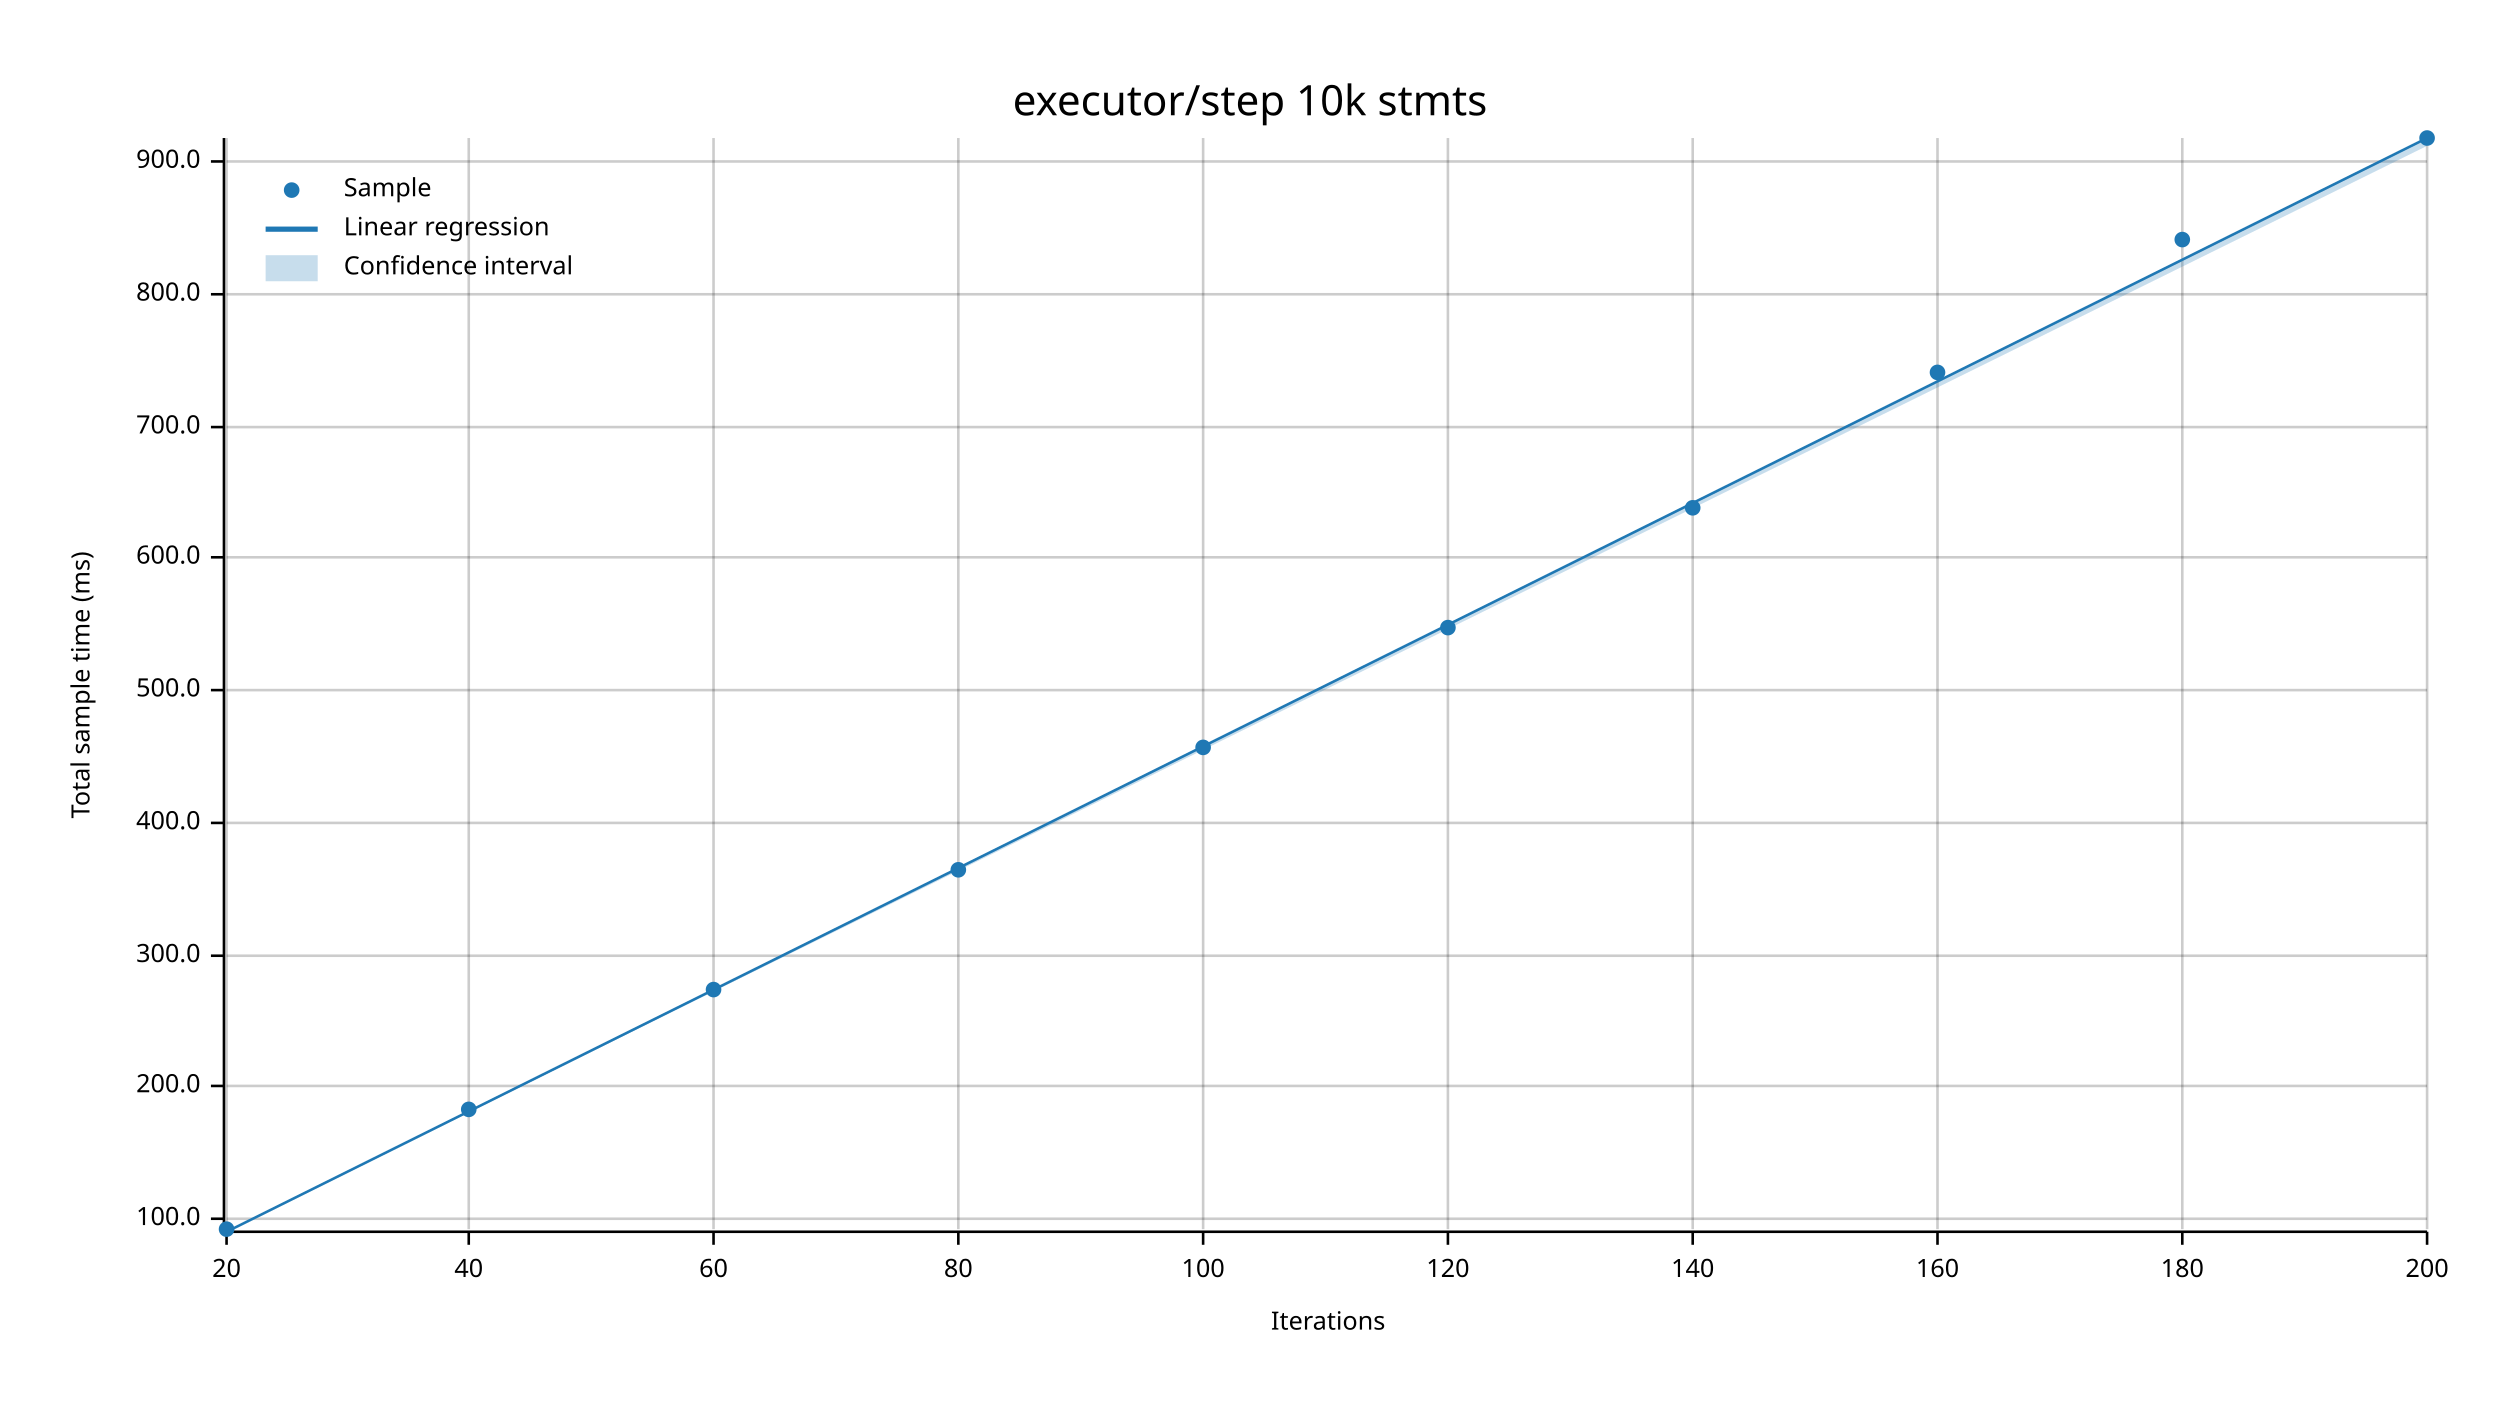
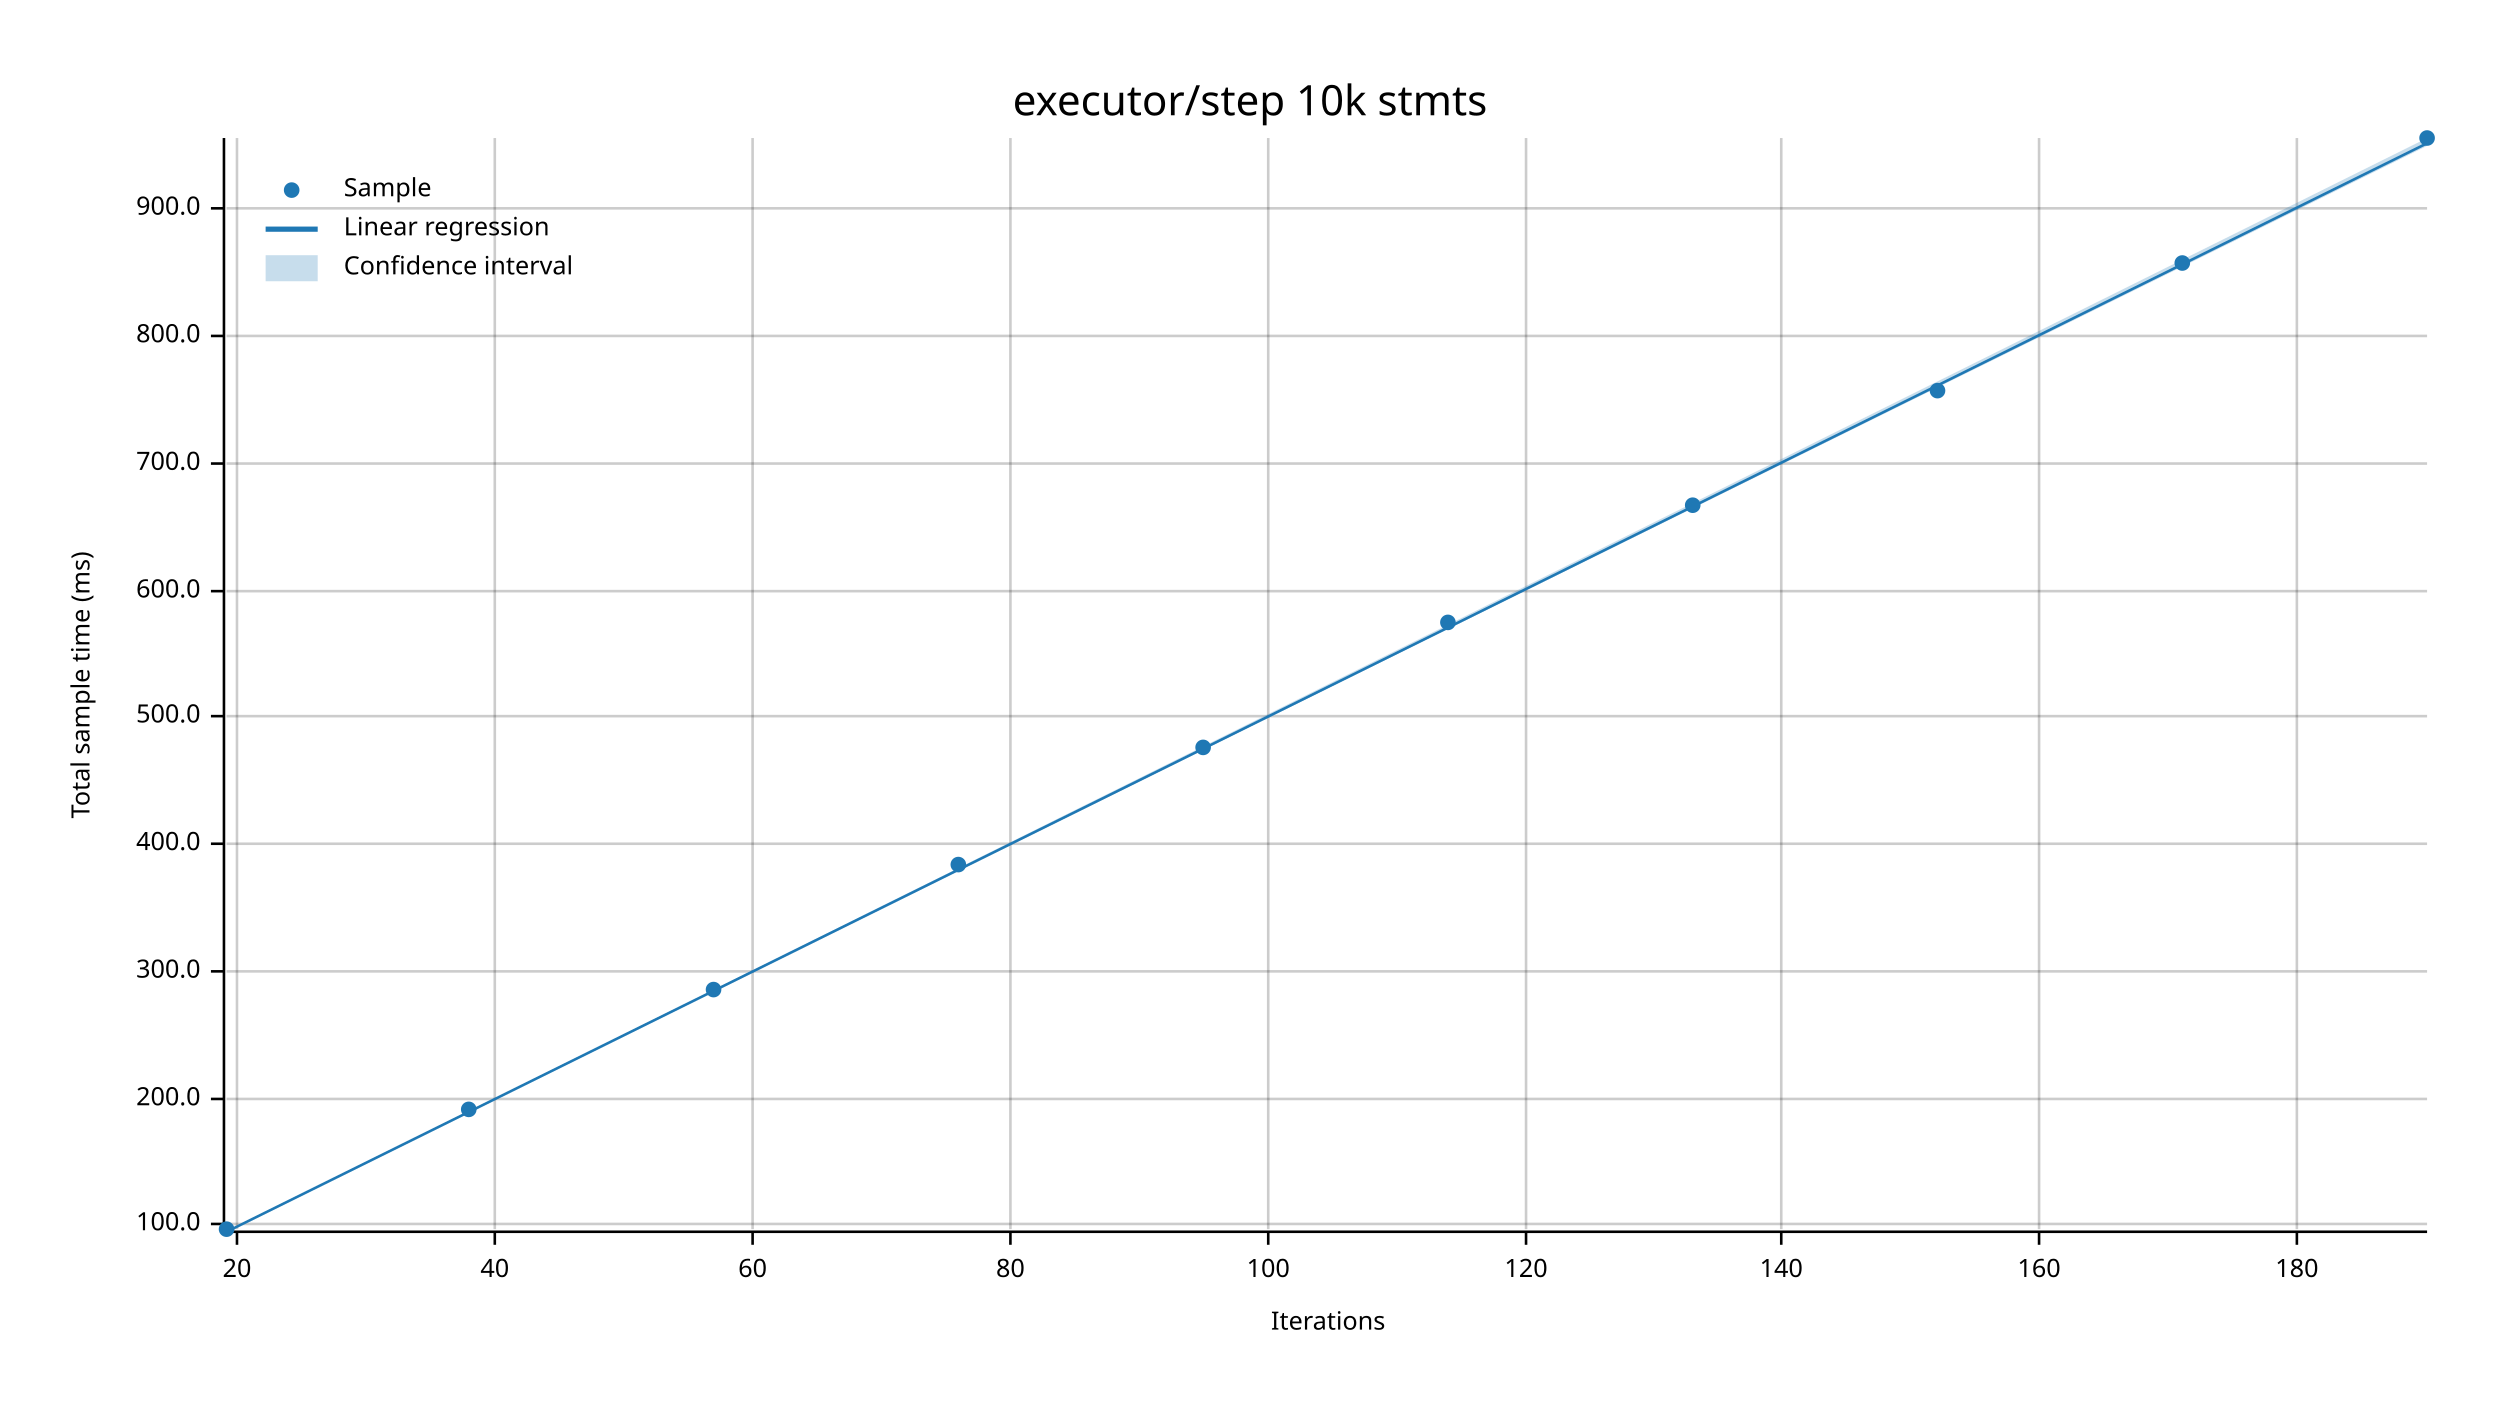
<svg xmlns="http://www.w3.org/2000/svg" width="960" height="540" viewBox="0 0 960 540">
  <text x="480" y="32" dy="0.76em" text-anchor="middle" font-family="sans-serif" font-size="16.129" opacity="1" fill="#000000">
executor/step 10k stmts
</text>
  <text x="27" y="263" dy="0.76em" text-anchor="middle" font-family="sans-serif" font-size="9.677" opacity="1" fill="#000000" transform="rotate(270, 27, 263)">
Total sample time (ms)
</text>
  <text x="510" y="513" dy="-0.5ex" text-anchor="middle" font-family="sans-serif" font-size="9.677" opacity="1" fill="#000000">
Iterations
</text>
-   <line opacity="0.2" stroke="#000000" stroke-width="1" x1="87" y1="472" x2="87" y2="53" />
-   <line opacity="0.2" stroke="#000000" stroke-width="1" x1="180" y1="472" x2="180" y2="53" />
-   <line opacity="0.2" stroke="#000000" stroke-width="1" x1="274" y1="472" x2="274" y2="53" />
-   <line opacity="0.2" stroke="#000000" stroke-width="1" x1="368" y1="472" x2="368" y2="53" />
-   <line opacity="0.2" stroke="#000000" stroke-width="1" x1="462" y1="472" x2="462" y2="53" />
-   <line opacity="0.2" stroke="#000000" stroke-width="1" x1="556" y1="472" x2="556" y2="53" />
-   <line opacity="0.2" stroke="#000000" stroke-width="1" x1="650" y1="472" x2="650" y2="53" />
-   <line opacity="0.2" stroke="#000000" stroke-width="1" x1="744" y1="472" x2="744" y2="53" />
-   <line opacity="0.2" stroke="#000000" stroke-width="1" x1="838" y1="472" x2="838" y2="53" />
-   <line opacity="0.2" stroke="#000000" stroke-width="1" x1="932" y1="472" x2="932" y2="53" />
-   <line opacity="0.2" stroke="#000000" stroke-width="1" x1="87" y1="468" x2="932" y2="468" />
-   <line opacity="0.2" stroke="#000000" stroke-width="1" x1="87" y1="417" x2="932" y2="417" />
-   <line opacity="0.2" stroke="#000000" stroke-width="1" x1="87" y1="367" x2="932" y2="367" />
-   <line opacity="0.2" stroke="#000000" stroke-width="1" x1="87" y1="316" x2="932" y2="316" />
-   <line opacity="0.2" stroke="#000000" stroke-width="1" x1="87" y1="265" x2="932" y2="265" />
-   <line opacity="0.2" stroke="#000000" stroke-width="1" x1="87" y1="214" x2="932" y2="214" />
-   <line opacity="0.2" stroke="#000000" stroke-width="1" x1="87" y1="164" x2="932" y2="164" />
-   <line opacity="0.2" stroke="#000000" stroke-width="1" x1="87" y1="113" x2="932" y2="113" />
-   <line opacity="0.2" stroke="#000000" stroke-width="1" x1="87" y1="62" x2="932" y2="62" />
+   <line opacity="0.2" stroke="#000000" stroke-width="1" x1="91" y1="472" x2="91" y2="53" />
+   <line opacity="0.2" stroke="#000000" stroke-width="1" x1="190" y1="472" x2="190" y2="53" />
+   <line opacity="0.2" stroke="#000000" stroke-width="1" x1="289" y1="472" x2="289" y2="53" />
+   <line opacity="0.2" stroke="#000000" stroke-width="1" x1="388" y1="472" x2="388" y2="53" />
+   <line opacity="0.2" stroke="#000000" stroke-width="1" x1="487" y1="472" x2="487" y2="53" />
+   <line opacity="0.2" stroke="#000000" stroke-width="1" x1="586" y1="472" x2="586" y2="53" />
+   <line opacity="0.2" stroke="#000000" stroke-width="1" x1="684" y1="472" x2="684" y2="53" />
+   <line opacity="0.2" stroke="#000000" stroke-width="1" x1="783" y1="472" x2="783" y2="53" />
+   <line opacity="0.2" stroke="#000000" stroke-width="1" x1="882" y1="472" x2="882" y2="53" />
+   <line opacity="0.2" stroke="#000000" stroke-width="1" x1="87" y1="470" x2="932" y2="470" />
+   <line opacity="0.2" stroke="#000000" stroke-width="1" x1="87" y1="422" x2="932" y2="422" />
+   <line opacity="0.2" stroke="#000000" stroke-width="1" x1="87" y1="373" x2="932" y2="373" />
+   <line opacity="0.2" stroke="#000000" stroke-width="1" x1="87" y1="324" x2="932" y2="324" />
+   <line opacity="0.2" stroke="#000000" stroke-width="1" x1="87" y1="275" x2="932" y2="275" />
+   <line opacity="0.2" stroke="#000000" stroke-width="1" x1="87" y1="227" x2="932" y2="227" />
+   <line opacity="0.2" stroke="#000000" stroke-width="1" x1="87" y1="178" x2="932" y2="178" />
+   <line opacity="0.2" stroke="#000000" stroke-width="1" x1="87" y1="129" x2="932" y2="129" />
+   <line opacity="0.2" stroke="#000000" stroke-width="1" x1="87" y1="80" x2="932" y2="80" />
  <polyline fill="none" opacity="1" stroke="#000000" stroke-width="1" points="86,53 86,472 " />
-   <text x="77" y="468" dy="0.5ex" text-anchor="end" font-family="sans-serif" font-size="9.677" opacity="1" fill="#000000">
+   <text x="77" y="470" dy="0.5ex" text-anchor="end" font-family="sans-serif" font-size="9.677" opacity="1" fill="#000000">
100.0
</text>
-   <polyline fill="none" opacity="1" stroke="#000000" stroke-width="1" points="81,468 86,468 " />
-   <text x="77" y="417" dy="0.5ex" text-anchor="end" font-family="sans-serif" font-size="9.677" opacity="1" fill="#000000">
+   <polyline fill="none" opacity="1" stroke="#000000" stroke-width="1" points="81,470 86,470 " />
+   <text x="77" y="422" dy="0.5ex" text-anchor="end" font-family="sans-serif" font-size="9.677" opacity="1" fill="#000000">
200.0
</text>
-   <polyline fill="none" opacity="1" stroke="#000000" stroke-width="1" points="81,417 86,417 " />
-   <text x="77" y="367" dy="0.5ex" text-anchor="end" font-family="sans-serif" font-size="9.677" opacity="1" fill="#000000">
+   <polyline fill="none" opacity="1" stroke="#000000" stroke-width="1" points="81,422 86,422 " />
+   <text x="77" y="373" dy="0.5ex" text-anchor="end" font-family="sans-serif" font-size="9.677" opacity="1" fill="#000000">
300.0
</text>
-   <polyline fill="none" opacity="1" stroke="#000000" stroke-width="1" points="81,367 86,367 " />
-   <text x="77" y="316" dy="0.5ex" text-anchor="end" font-family="sans-serif" font-size="9.677" opacity="1" fill="#000000">
+   <polyline fill="none" opacity="1" stroke="#000000" stroke-width="1" points="81,373 86,373 " />
+   <text x="77" y="324" dy="0.5ex" text-anchor="end" font-family="sans-serif" font-size="9.677" opacity="1" fill="#000000">
400.0
</text>
-   <polyline fill="none" opacity="1" stroke="#000000" stroke-width="1" points="81,316 86,316 " />
-   <text x="77" y="265" dy="0.5ex" text-anchor="end" font-family="sans-serif" font-size="9.677" opacity="1" fill="#000000">
+   <polyline fill="none" opacity="1" stroke="#000000" stroke-width="1" points="81,324 86,324 " />
+   <text x="77" y="275" dy="0.5ex" text-anchor="end" font-family="sans-serif" font-size="9.677" opacity="1" fill="#000000">
500.0
</text>
-   <polyline fill="none" opacity="1" stroke="#000000" stroke-width="1" points="81,265 86,265 " />
-   <text x="77" y="214" dy="0.5ex" text-anchor="end" font-family="sans-serif" font-size="9.677" opacity="1" fill="#000000">
+   <polyline fill="none" opacity="1" stroke="#000000" stroke-width="1" points="81,275 86,275 " />
+   <text x="77" y="227" dy="0.5ex" text-anchor="end" font-family="sans-serif" font-size="9.677" opacity="1" fill="#000000">
600.0
</text>
-   <polyline fill="none" opacity="1" stroke="#000000" stroke-width="1" points="81,214 86,214 " />
-   <text x="77" y="164" dy="0.5ex" text-anchor="end" font-family="sans-serif" font-size="9.677" opacity="1" fill="#000000">
+   <polyline fill="none" opacity="1" stroke="#000000" stroke-width="1" points="81,227 86,227 " />
+   <text x="77" y="178" dy="0.5ex" text-anchor="end" font-family="sans-serif" font-size="9.677" opacity="1" fill="#000000">
700.0
</text>
-   <polyline fill="none" opacity="1" stroke="#000000" stroke-width="1" points="81,164 86,164 " />
-   <text x="77" y="113" dy="0.5ex" text-anchor="end" font-family="sans-serif" font-size="9.677" opacity="1" fill="#000000">
+   <polyline fill="none" opacity="1" stroke="#000000" stroke-width="1" points="81,178 86,178 " />
+   <text x="77" y="129" dy="0.5ex" text-anchor="end" font-family="sans-serif" font-size="9.677" opacity="1" fill="#000000">
800.0
</text>
-   <polyline fill="none" opacity="1" stroke="#000000" stroke-width="1" points="81,113 86,113 " />
-   <text x="77" y="62" dy="0.5ex" text-anchor="end" font-family="sans-serif" font-size="9.677" opacity="1" fill="#000000">
+   <polyline fill="none" opacity="1" stroke="#000000" stroke-width="1" points="81,129 86,129 " />
+   <text x="77" y="80" dy="0.5ex" text-anchor="end" font-family="sans-serif" font-size="9.677" opacity="1" fill="#000000">
900.0
</text>
-   <polyline fill="none" opacity="1" stroke="#000000" stroke-width="1" points="81,62 86,62 " />
+   <polyline fill="none" opacity="1" stroke="#000000" stroke-width="1" points="81,80 86,80 " />
  <polyline fill="none" opacity="1" stroke="#000000" stroke-width="1" points="87,473 932,473 " />
-   <text x="87" y="483" dy="0.76em" text-anchor="middle" font-family="sans-serif" font-size="9.677" opacity="1" fill="#000000">
+   <text x="91" y="483" dy="0.76em" text-anchor="middle" font-family="sans-serif" font-size="9.677" opacity="1" fill="#000000">
20
</text>
-   <polyline fill="none" opacity="1" stroke="#000000" stroke-width="1" points="87,473 87,478 " />
-   <text x="180" y="483" dy="0.76em" text-anchor="middle" font-family="sans-serif" font-size="9.677" opacity="1" fill="#000000">
+   <polyline fill="none" opacity="1" stroke="#000000" stroke-width="1" points="91,473 91,478 " />
+   <text x="190" y="483" dy="0.76em" text-anchor="middle" font-family="sans-serif" font-size="9.677" opacity="1" fill="#000000">
40
</text>
-   <polyline fill="none" opacity="1" stroke="#000000" stroke-width="1" points="180,473 180,478 " />
-   <text x="274" y="483" dy="0.76em" text-anchor="middle" font-family="sans-serif" font-size="9.677" opacity="1" fill="#000000">
+   <polyline fill="none" opacity="1" stroke="#000000" stroke-width="1" points="190,473 190,478 " />
+   <text x="289" y="483" dy="0.76em" text-anchor="middle" font-family="sans-serif" font-size="9.677" opacity="1" fill="#000000">
60
</text>
-   <polyline fill="none" opacity="1" stroke="#000000" stroke-width="1" points="274,473 274,478 " />
-   <text x="368" y="483" dy="0.76em" text-anchor="middle" font-family="sans-serif" font-size="9.677" opacity="1" fill="#000000">
+   <polyline fill="none" opacity="1" stroke="#000000" stroke-width="1" points="289,473 289,478 " />
+   <text x="388" y="483" dy="0.76em" text-anchor="middle" font-family="sans-serif" font-size="9.677" opacity="1" fill="#000000">
80
</text>
-   <polyline fill="none" opacity="1" stroke="#000000" stroke-width="1" points="368,473 368,478 " />
-   <text x="462" y="483" dy="0.76em" text-anchor="middle" font-family="sans-serif" font-size="9.677" opacity="1" fill="#000000">
+   <polyline fill="none" opacity="1" stroke="#000000" stroke-width="1" points="388,473 388,478 " />
+   <text x="487" y="483" dy="0.76em" text-anchor="middle" font-family="sans-serif" font-size="9.677" opacity="1" fill="#000000">
100
</text>
-   <polyline fill="none" opacity="1" stroke="#000000" stroke-width="1" points="462,473 462,478 " />
-   <text x="556" y="483" dy="0.76em" text-anchor="middle" font-family="sans-serif" font-size="9.677" opacity="1" fill="#000000">
+   <polyline fill="none" opacity="1" stroke="#000000" stroke-width="1" points="487,473 487,478 " />
+   <text x="586" y="483" dy="0.76em" text-anchor="middle" font-family="sans-serif" font-size="9.677" opacity="1" fill="#000000">
120
</text>
-   <polyline fill="none" opacity="1" stroke="#000000" stroke-width="1" points="556,473 556,478 " />
-   <text x="650" y="483" dy="0.76em" text-anchor="middle" font-family="sans-serif" font-size="9.677" opacity="1" fill="#000000">
+   <polyline fill="none" opacity="1" stroke="#000000" stroke-width="1" points="586,473 586,478 " />
+   <text x="684" y="483" dy="0.76em" text-anchor="middle" font-family="sans-serif" font-size="9.677" opacity="1" fill="#000000">
140
</text>
-   <polyline fill="none" opacity="1" stroke="#000000" stroke-width="1" points="650,473 650,478 " />
-   <text x="744" y="483" dy="0.76em" text-anchor="middle" font-family="sans-serif" font-size="9.677" opacity="1" fill="#000000">
+   <polyline fill="none" opacity="1" stroke="#000000" stroke-width="1" points="684,473 684,478 " />
+   <text x="783" y="483" dy="0.76em" text-anchor="middle" font-family="sans-serif" font-size="9.677" opacity="1" fill="#000000">
160
</text>
-   <polyline fill="none" opacity="1" stroke="#000000" stroke-width="1" points="744,473 744,478 " />
-   <text x="838" y="483" dy="0.76em" text-anchor="middle" font-family="sans-serif" font-size="9.677" opacity="1" fill="#000000">
+   <polyline fill="none" opacity="1" stroke="#000000" stroke-width="1" points="783,473 783,478 " />
+   <text x="882" y="483" dy="0.76em" text-anchor="middle" font-family="sans-serif" font-size="9.677" opacity="1" fill="#000000">
180
</text>
-   <polyline fill="none" opacity="1" stroke="#000000" stroke-width="1" points="838,473 838,478 " />
-   <text x="932" y="483" dy="0.76em" text-anchor="middle" font-family="sans-serif" font-size="9.677" opacity="1" fill="#000000">
- 200
- </text>
-   <polyline fill="none" opacity="1" stroke="#000000" stroke-width="1" points="932,473 932,478 " />
+   <polyline fill="none" opacity="1" stroke="#000000" stroke-width="1" points="882,473 882,478 " />
  <circle cx="87" cy="472" r="3" opacity="1" fill="#1F78B4" stroke="none" stroke-width="1" />
  <circle cx="180" cy="426" r="3" opacity="1" fill="#1F78B4" stroke="none" stroke-width="1" />
  <circle cx="274" cy="380" r="3" opacity="1" fill="#1F78B4" stroke="none" stroke-width="1" />
-   <circle cx="368" cy="334" r="3" opacity="1" fill="#1F78B4" stroke="none" stroke-width="1" />
+   <circle cx="368" cy="332" r="3" opacity="1" fill="#1F78B4" stroke="none" stroke-width="1" />
  <circle cx="462" cy="287" r="3" opacity="1" fill="#1F78B4" stroke="none" stroke-width="1" />
-   <circle cx="556" cy="241" r="3" opacity="1" fill="#1F78B4" stroke="none" stroke-width="1" />
-   <circle cx="650" cy="195" r="3" opacity="1" fill="#1F78B4" stroke="none" stroke-width="1" />
-   <circle cx="744" cy="143" r="3" opacity="1" fill="#1F78B4" stroke="none" stroke-width="1" />
-   <circle cx="838" cy="92" r="3" opacity="1" fill="#1F78B4" stroke="none" stroke-width="1" />
+   <circle cx="556" cy="239" r="3" opacity="1" fill="#1F78B4" stroke="none" stroke-width="1" />
+   <circle cx="650" cy="194" r="3" opacity="1" fill="#1F78B4" stroke="none" stroke-width="1" />
+   <circle cx="744" cy="150" r="3" opacity="1" fill="#1F78B4" stroke="none" stroke-width="1" />
+   <circle cx="838" cy="101" r="3" opacity="1" fill="#1F78B4" stroke="none" stroke-width="1" />
  <circle cx="932" cy="53" r="3" opacity="1" fill="#1F78B4" stroke="none" stroke-width="1" />
-   <polyline fill="none" opacity="1" stroke="#1F78B4" stroke-width="1" points="87,473 932,53 " />
+   <polyline fill="none" opacity="1" stroke="#1F78B4" stroke-width="1" points="87,473 932,55 " />
  <polygon opacity="0.25" fill="#1F78B4" points="87,473 932,56 932,53 " />
  <text x="132" y="68" dy="0.76em" text-anchor="start" font-family="sans-serif" font-size="9.677" opacity="1" fill="#000000">
Sample
</text>
  <text x="132" y="83" dy="0.76em" text-anchor="start" font-family="sans-serif" font-size="9.677" opacity="1" fill="#000000">
Linear regression
</text>
  <text x="132" y="98" dy="0.76em" text-anchor="start" font-family="sans-serif" font-size="9.677" opacity="1" fill="#000000">
Confidence interval
</text>
  <circle cx="112" cy="73" r="3" opacity="1" fill="#1F78B4" stroke="none" stroke-width="1" />
  <polyline fill="none" opacity="1" stroke="#1F78B4" stroke-width="2" points="102,88 122,88 " />
  <rect x="102" y="98" width="20" height="10" opacity="0.25" fill="#1F78B4" stroke="none" />
</svg>
